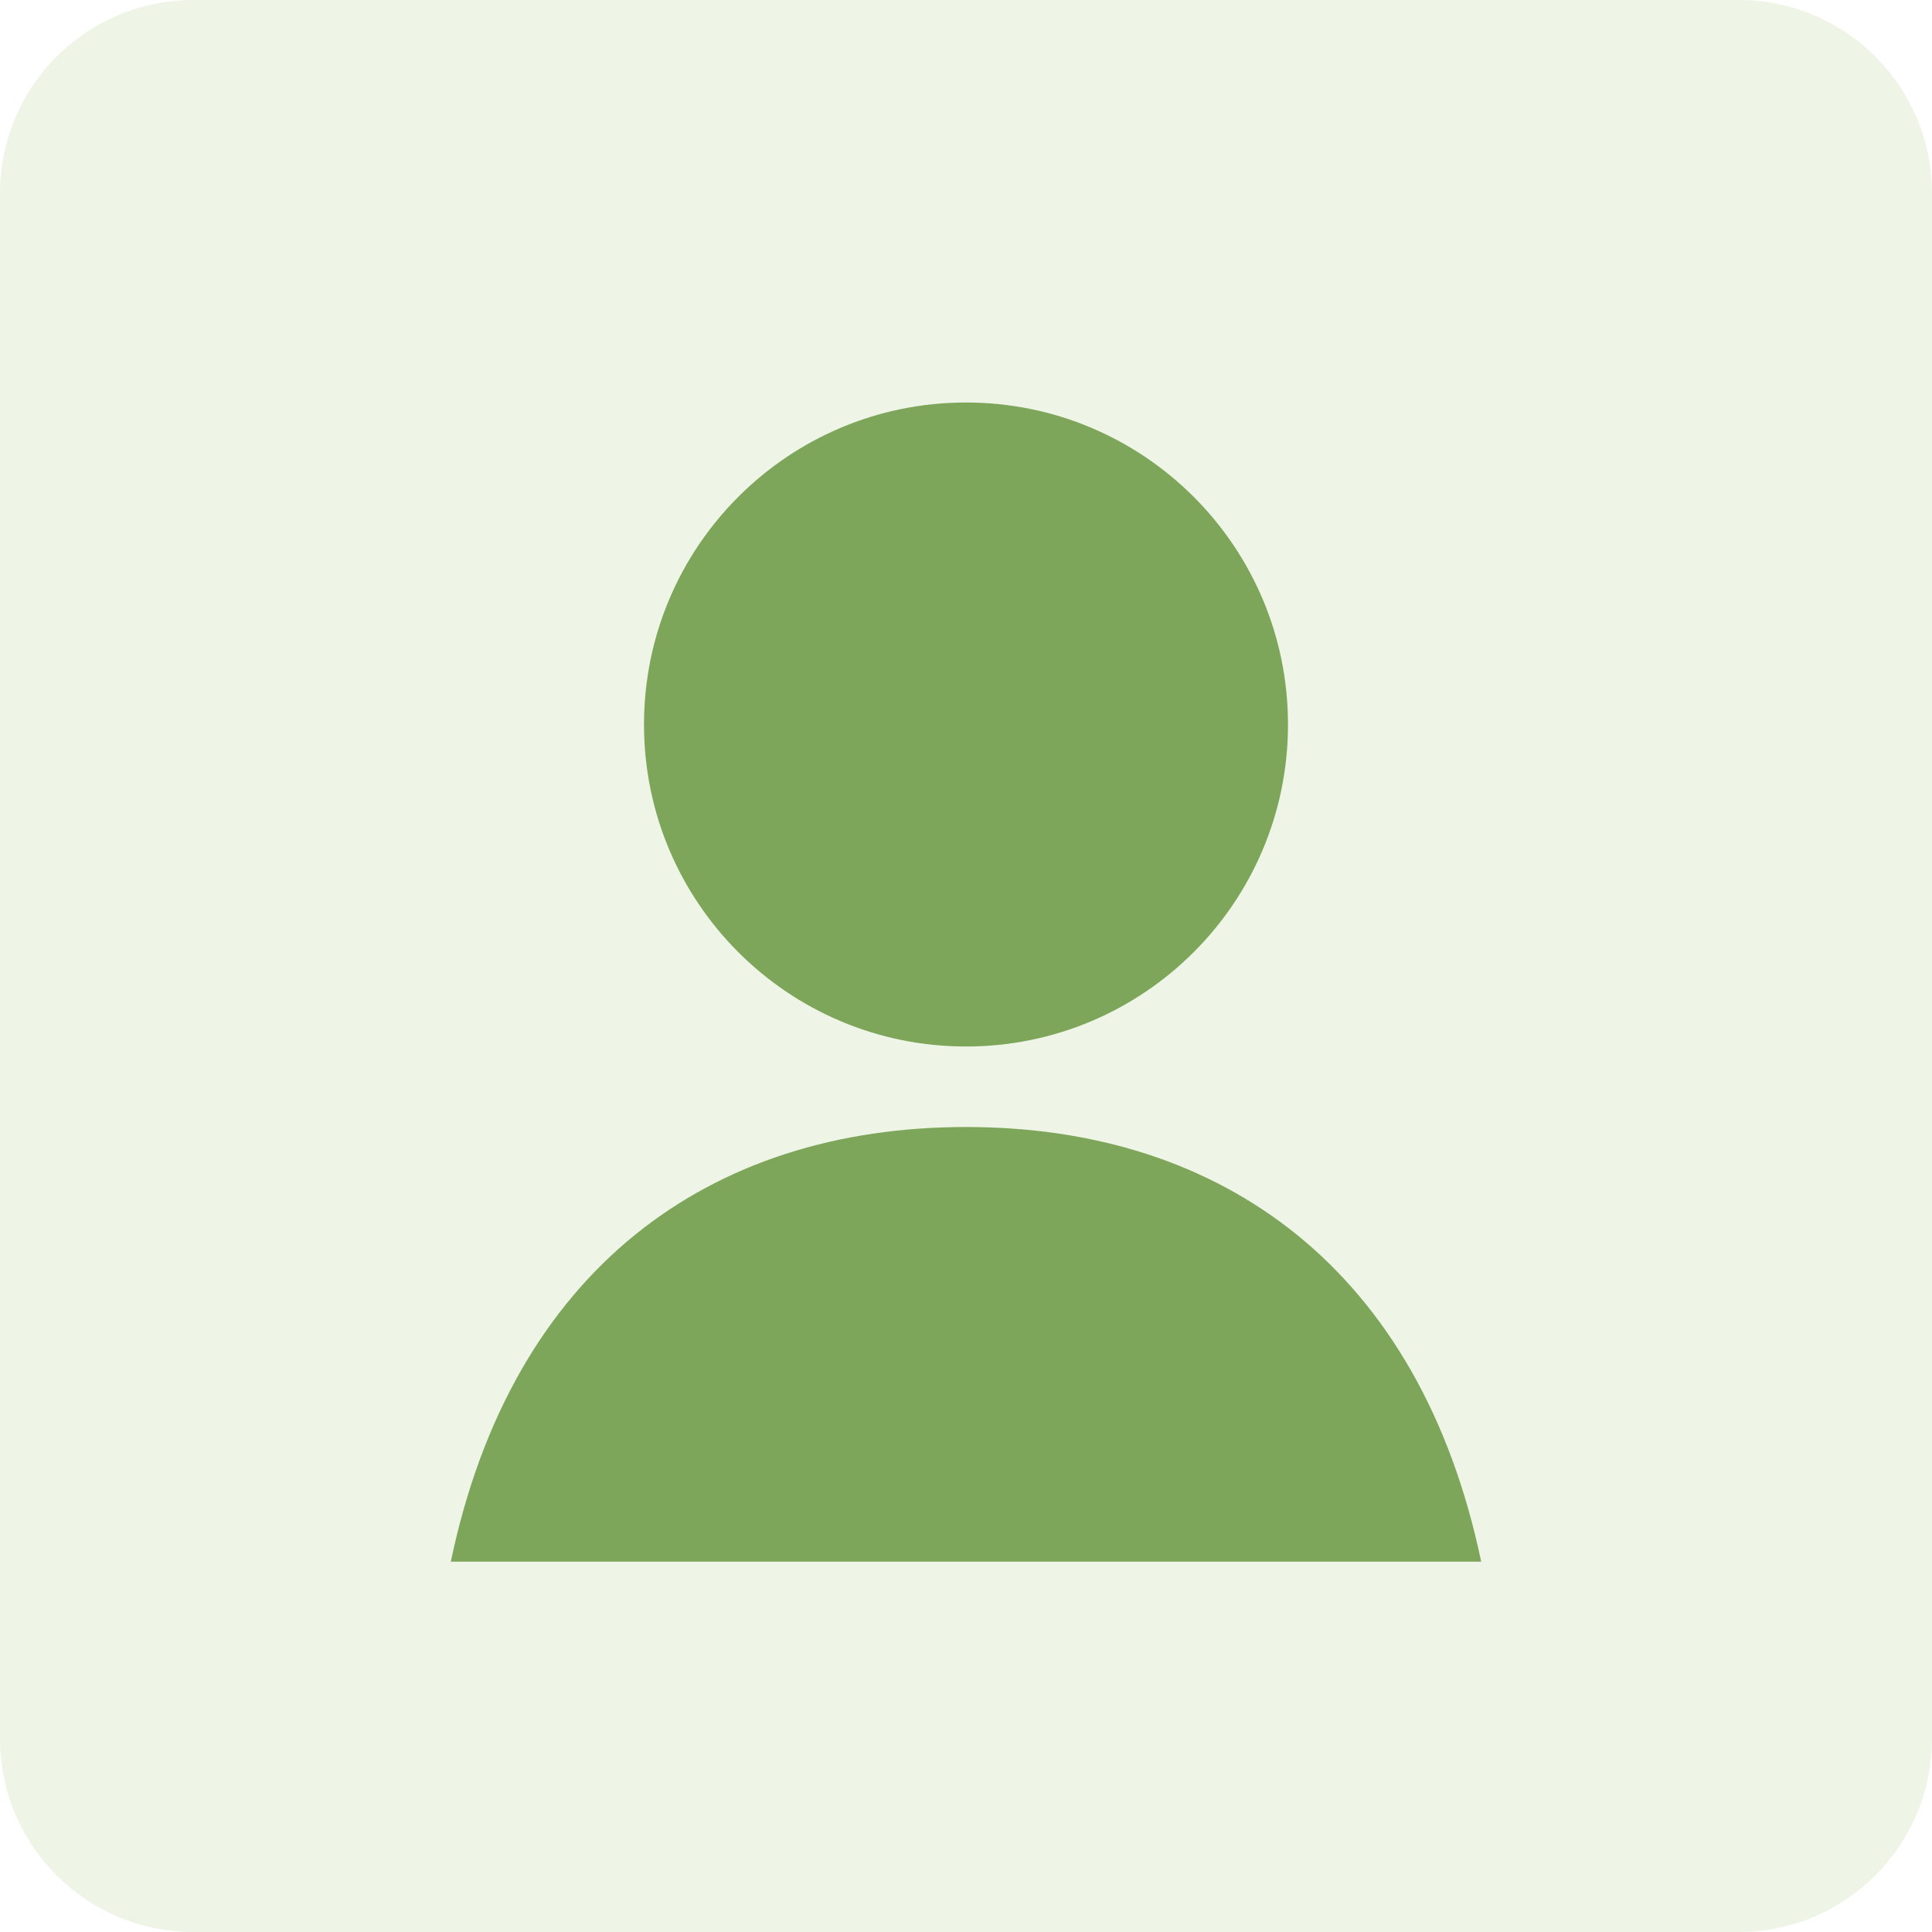
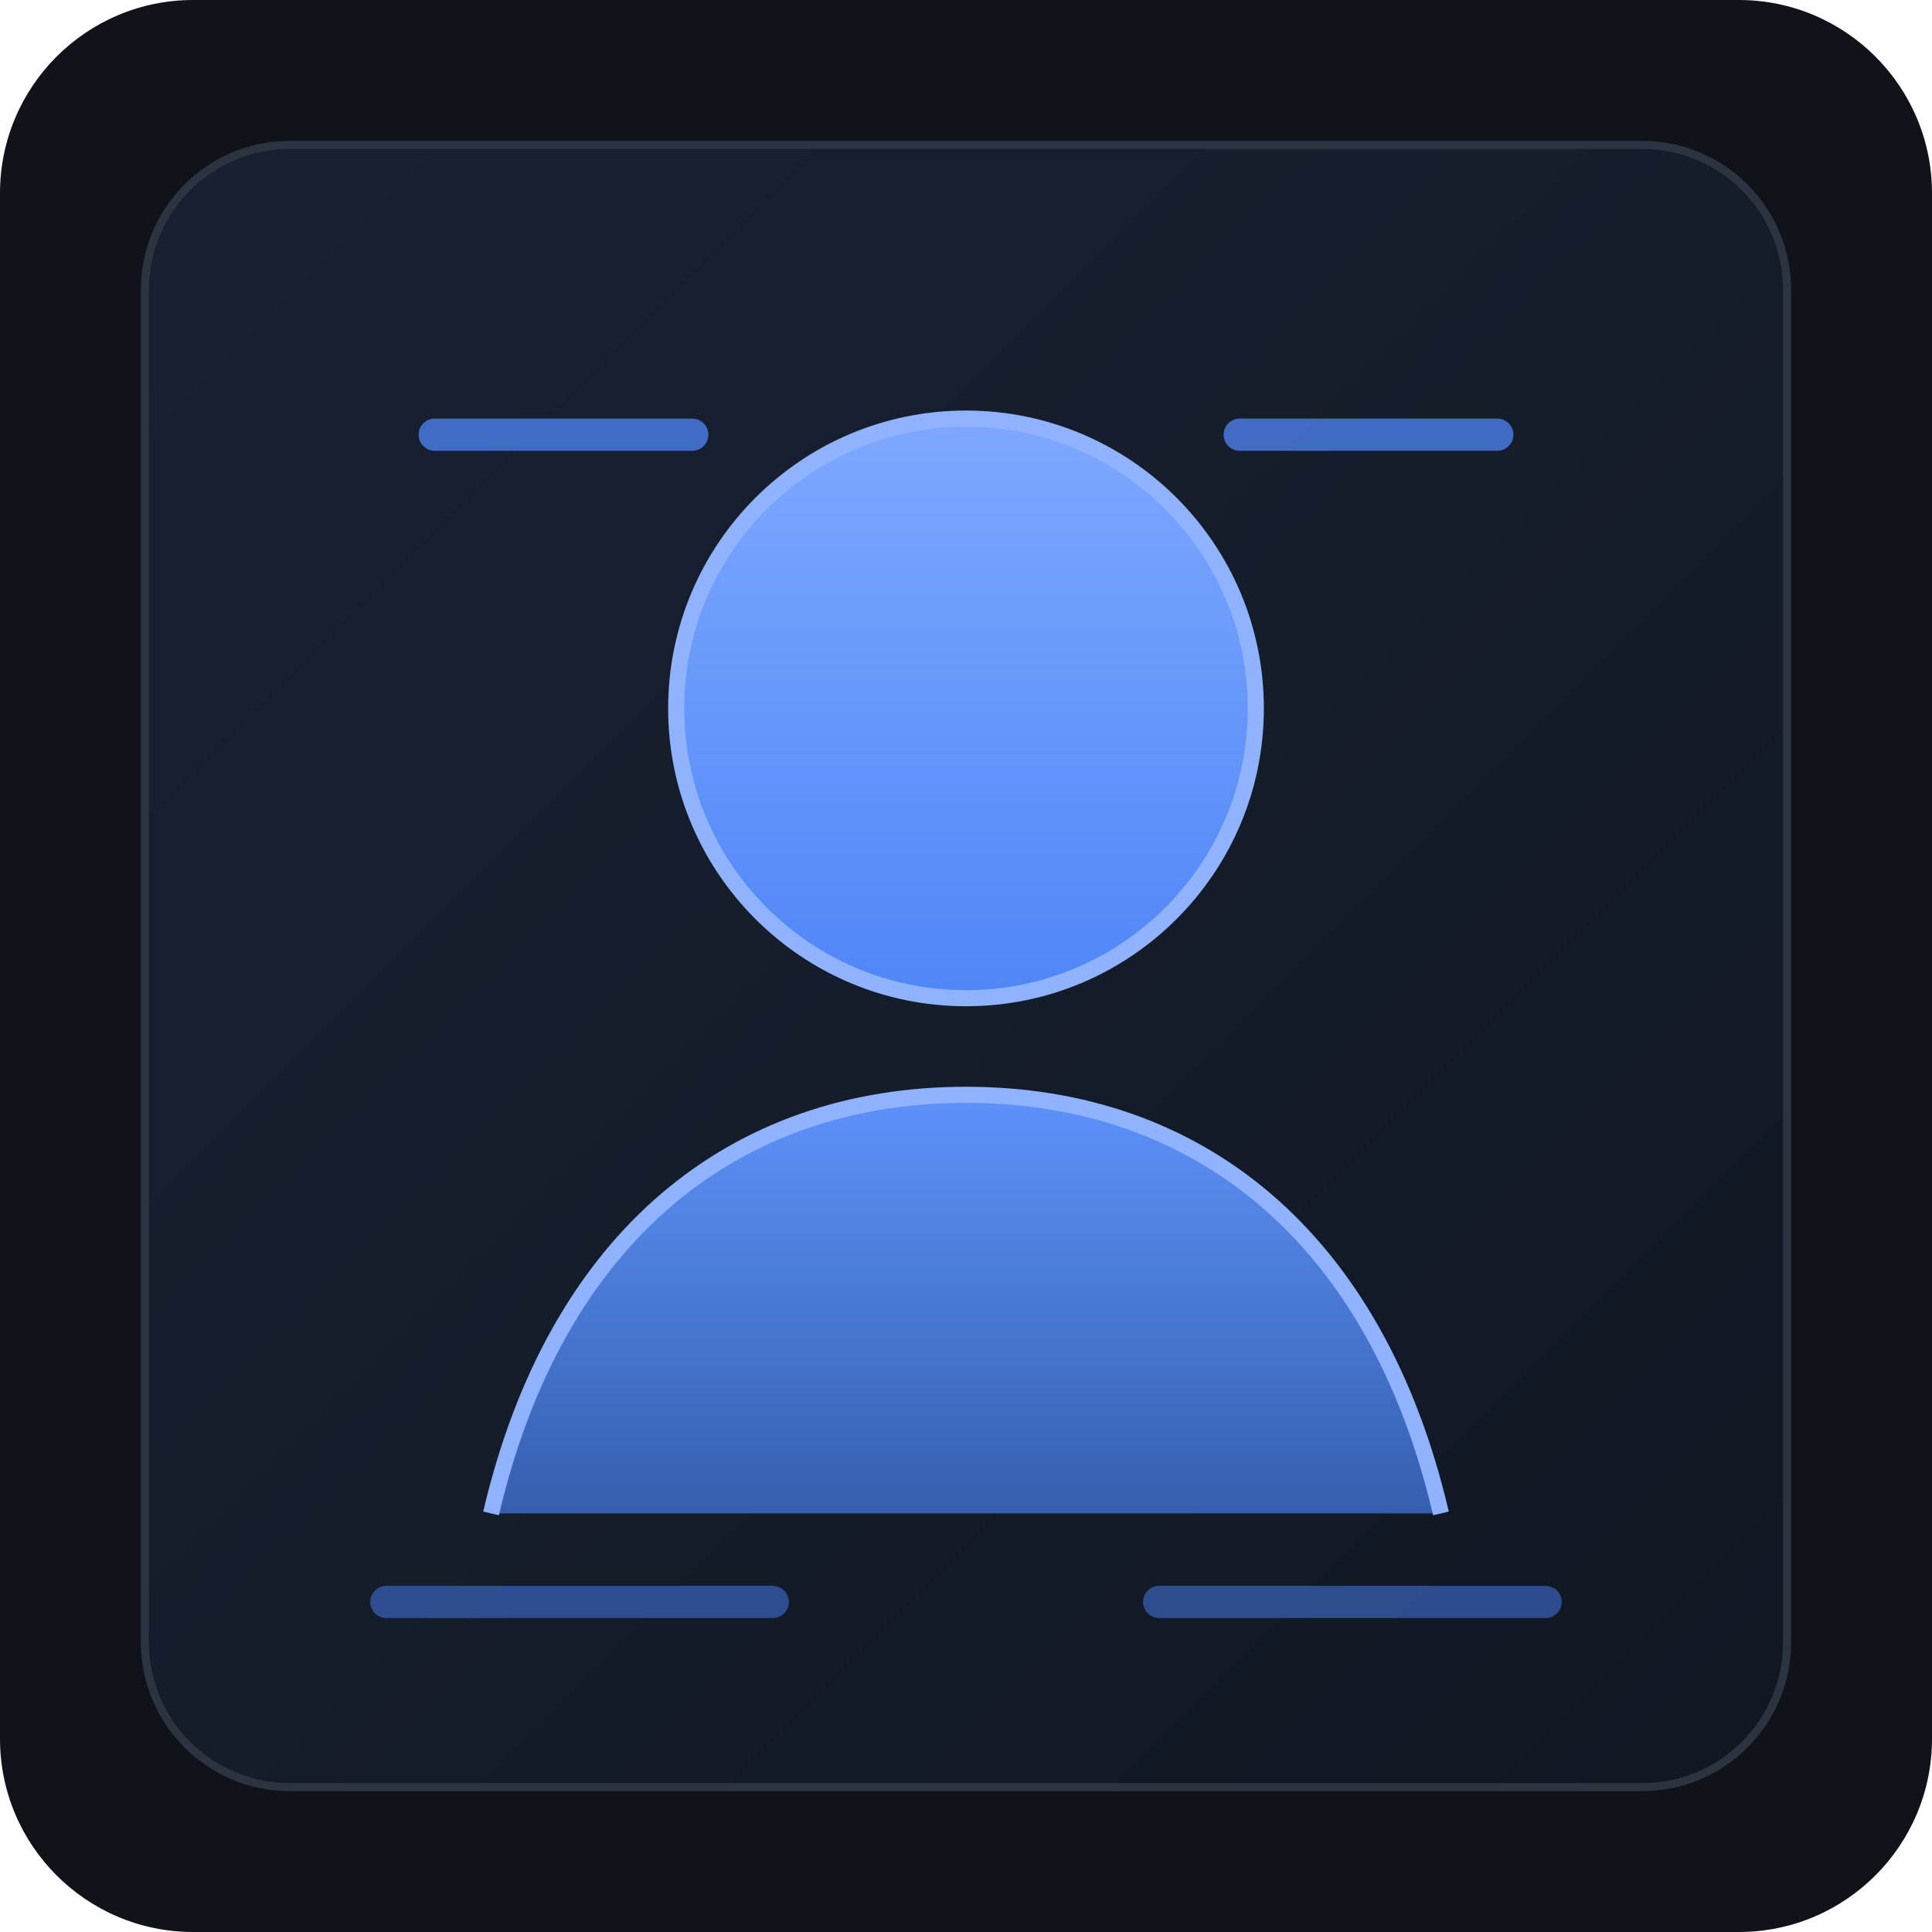
<svg xmlns="http://www.w3.org/2000/svg" width="240" height="240" viewBox="0 0 240 240" fill="none">
-   <rect width="240" height="240" rx="24" fill="#EEF5E6" />
-   <circle cx="120" cy="90" r="40" fill="#7EA65A" />
-   <path d="M56 194C63.57 157.8 88.02 140 120 140C151.98 140 176.43 157.8 184 194" fill="#7EA65A" />
+   <rect width="240" height="240" rx="24" fill="#10131A" />
+   <rect x="18" y="18" width="204" height="204" rx="18" fill="url(#panel)" stroke="#2C3442" />
+   <circle cx="120" cy="88" r="36" fill="url(#head)" stroke="#8FB3FF" stroke-width="2" />
+   <path d="M61 188C69.09 153.44 91.36 136 120 136C148.64 136 170.91 153.44 179 188" fill="url(#body)" stroke="#8FB3FF" stroke-width="2" stroke-linejoin="round" />
+   <path d="M54 54H86" stroke="#4F86F7" stroke-width="4" stroke-linecap="round" opacity=".75" />
+   <path d="M154 54H186" stroke="#4F86F7" stroke-width="4" stroke-linecap="round" opacity=".75" />
+   <path d="M48 199H96" stroke="#3D69C4" stroke-width="4" stroke-linecap="round" opacity=".65" />
+   <path d="M144 199H192" stroke="#3D69C4" stroke-width="4" stroke-linecap="round" opacity=".65" />
+   <defs>
+     <linearGradient id="panel" x1="24" y1="24" x2="216" y2="216" gradientUnits="userSpaceOnUse">
+       <stop stop-color="#192131" />
+       <stop offset="1" stop-color="#111723" />
+     </linearGradient>
+     <linearGradient id="head" x1="120" y1="52" x2="120" y2="124" gradientUnits="userSpaceOnUse">
+       <stop stop-color="#7EA8FF" />
+       <stop offset="1" stop-color="#4F86F7" />
+     </linearGradient>
+     <linearGradient id="body" x1="120" y1="136" x2="120" y2="188" gradientUnits="userSpaceOnUse">
+       <stop stop-color="#5E92FA" />
+       <stop offset="1" stop-color="#355FAE" />
+     </linearGradient>
+   </defs>
</svg>
